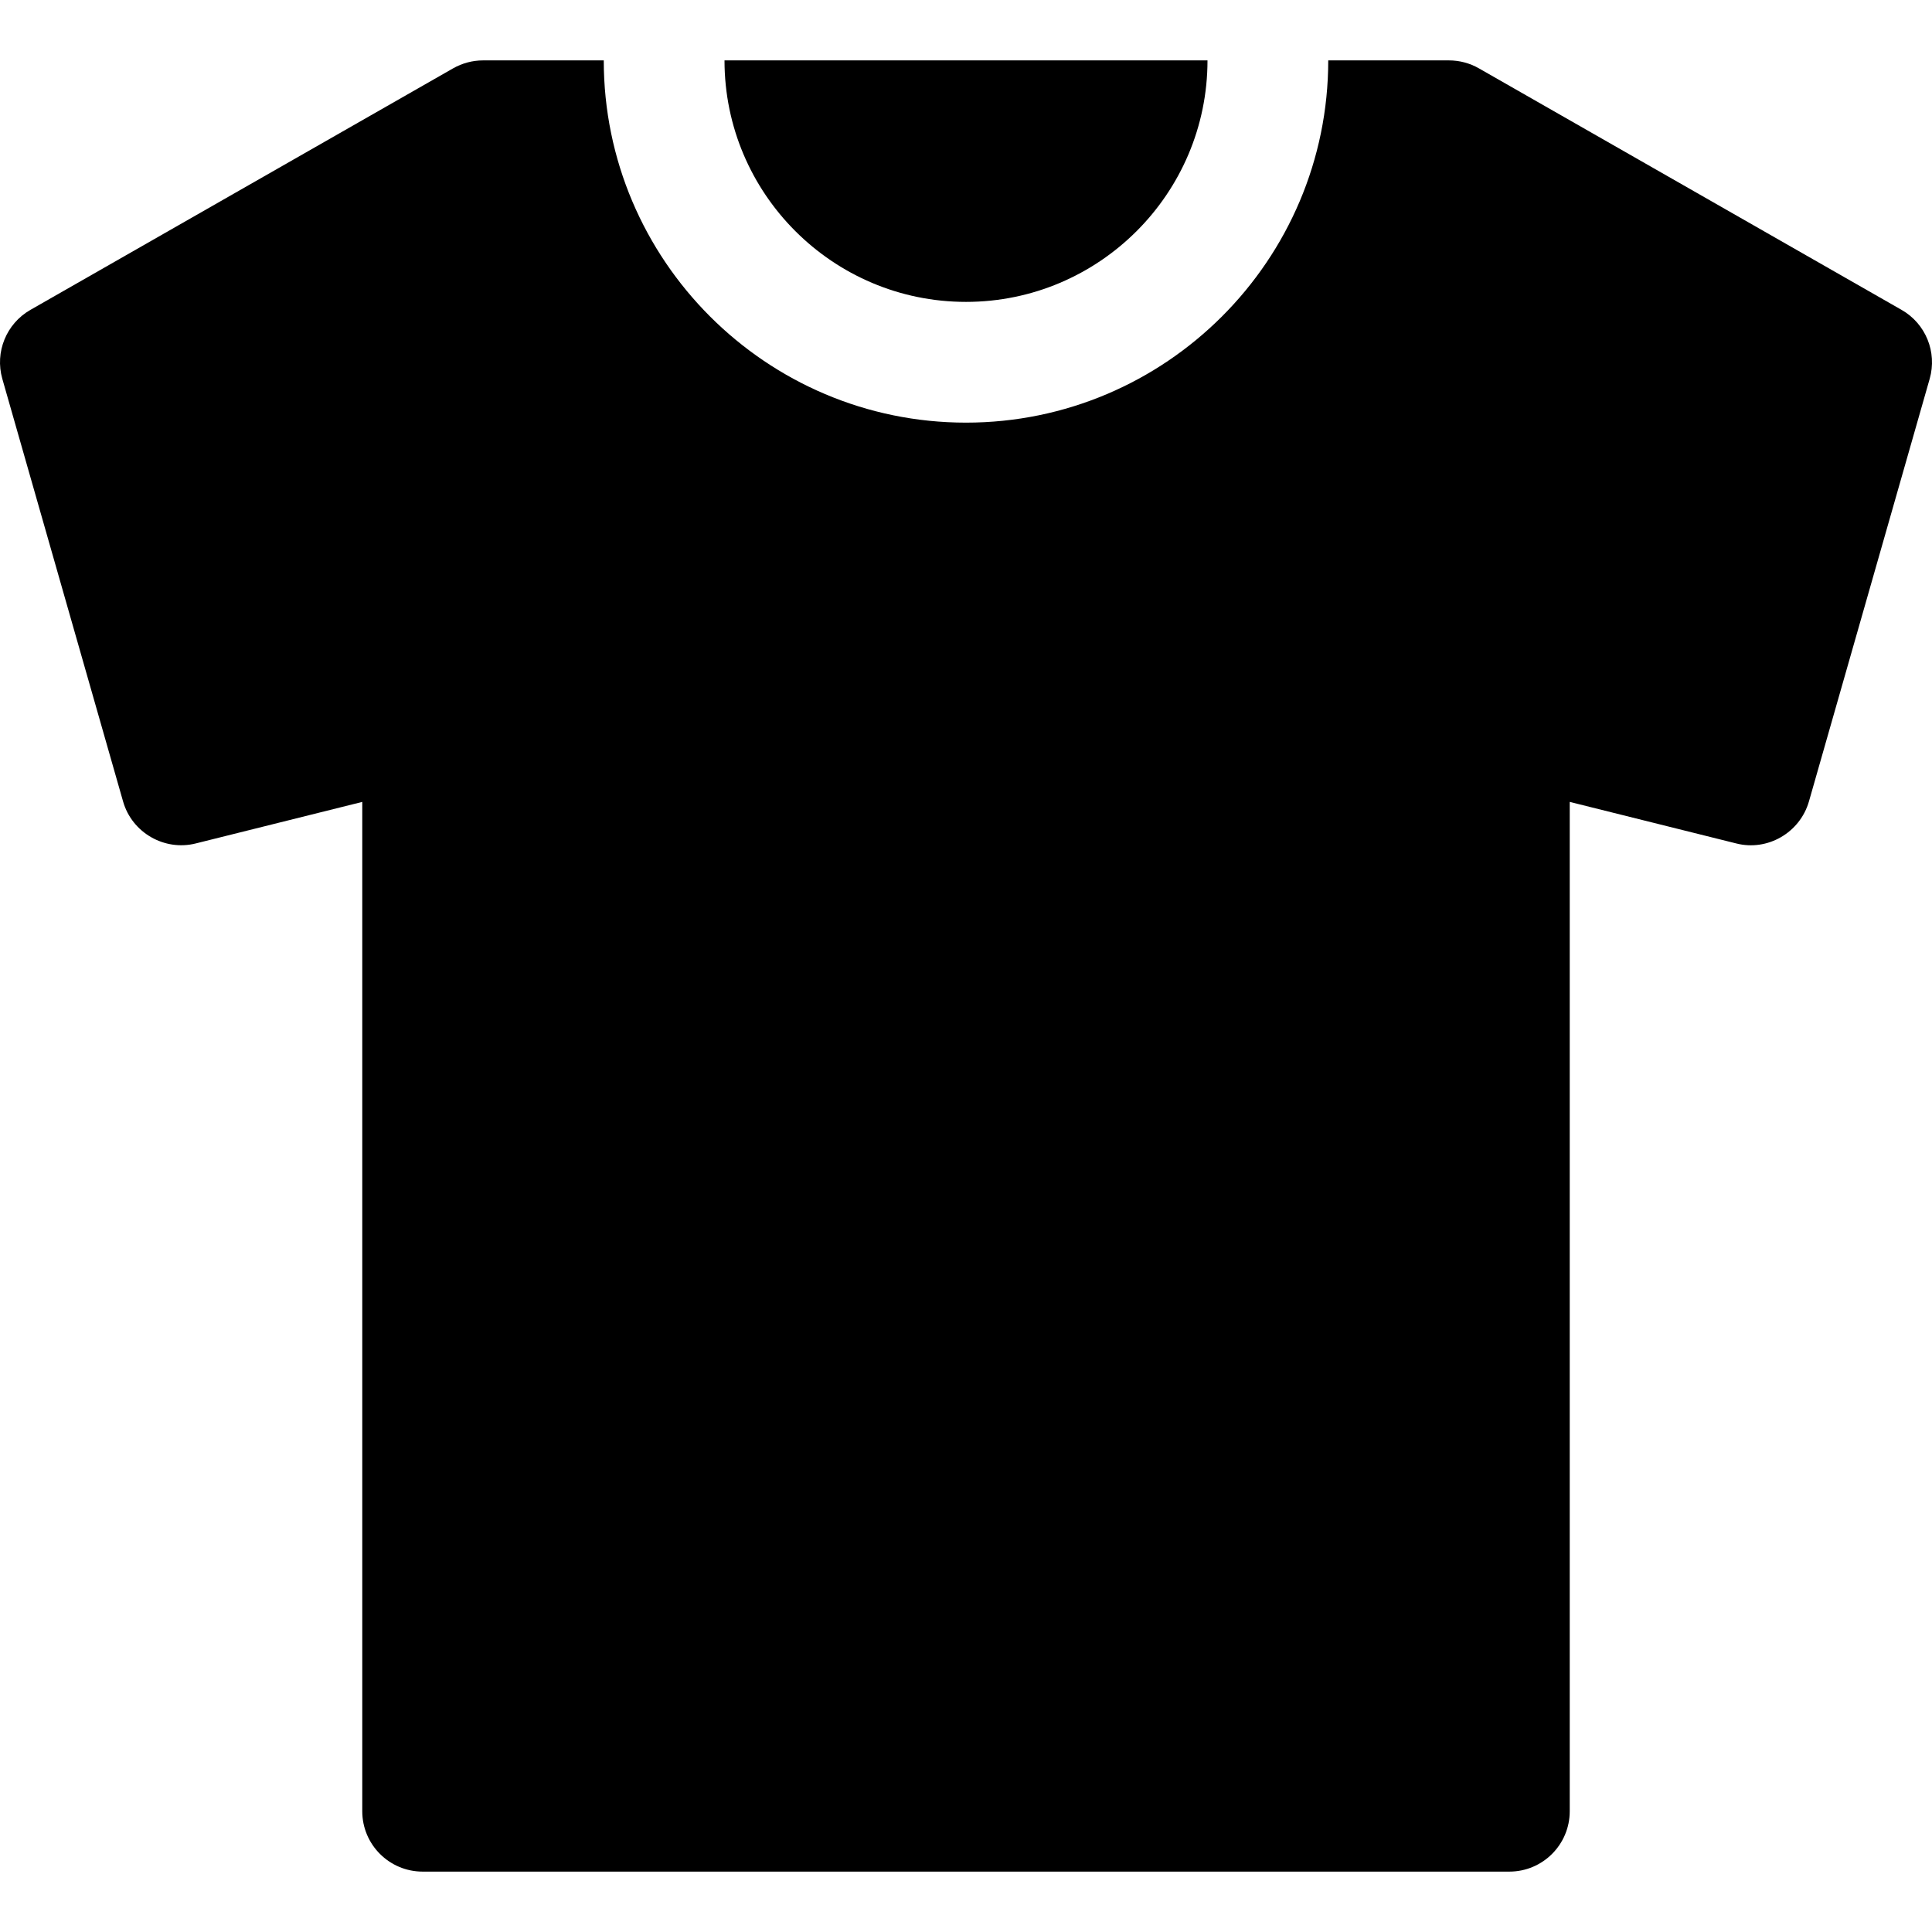
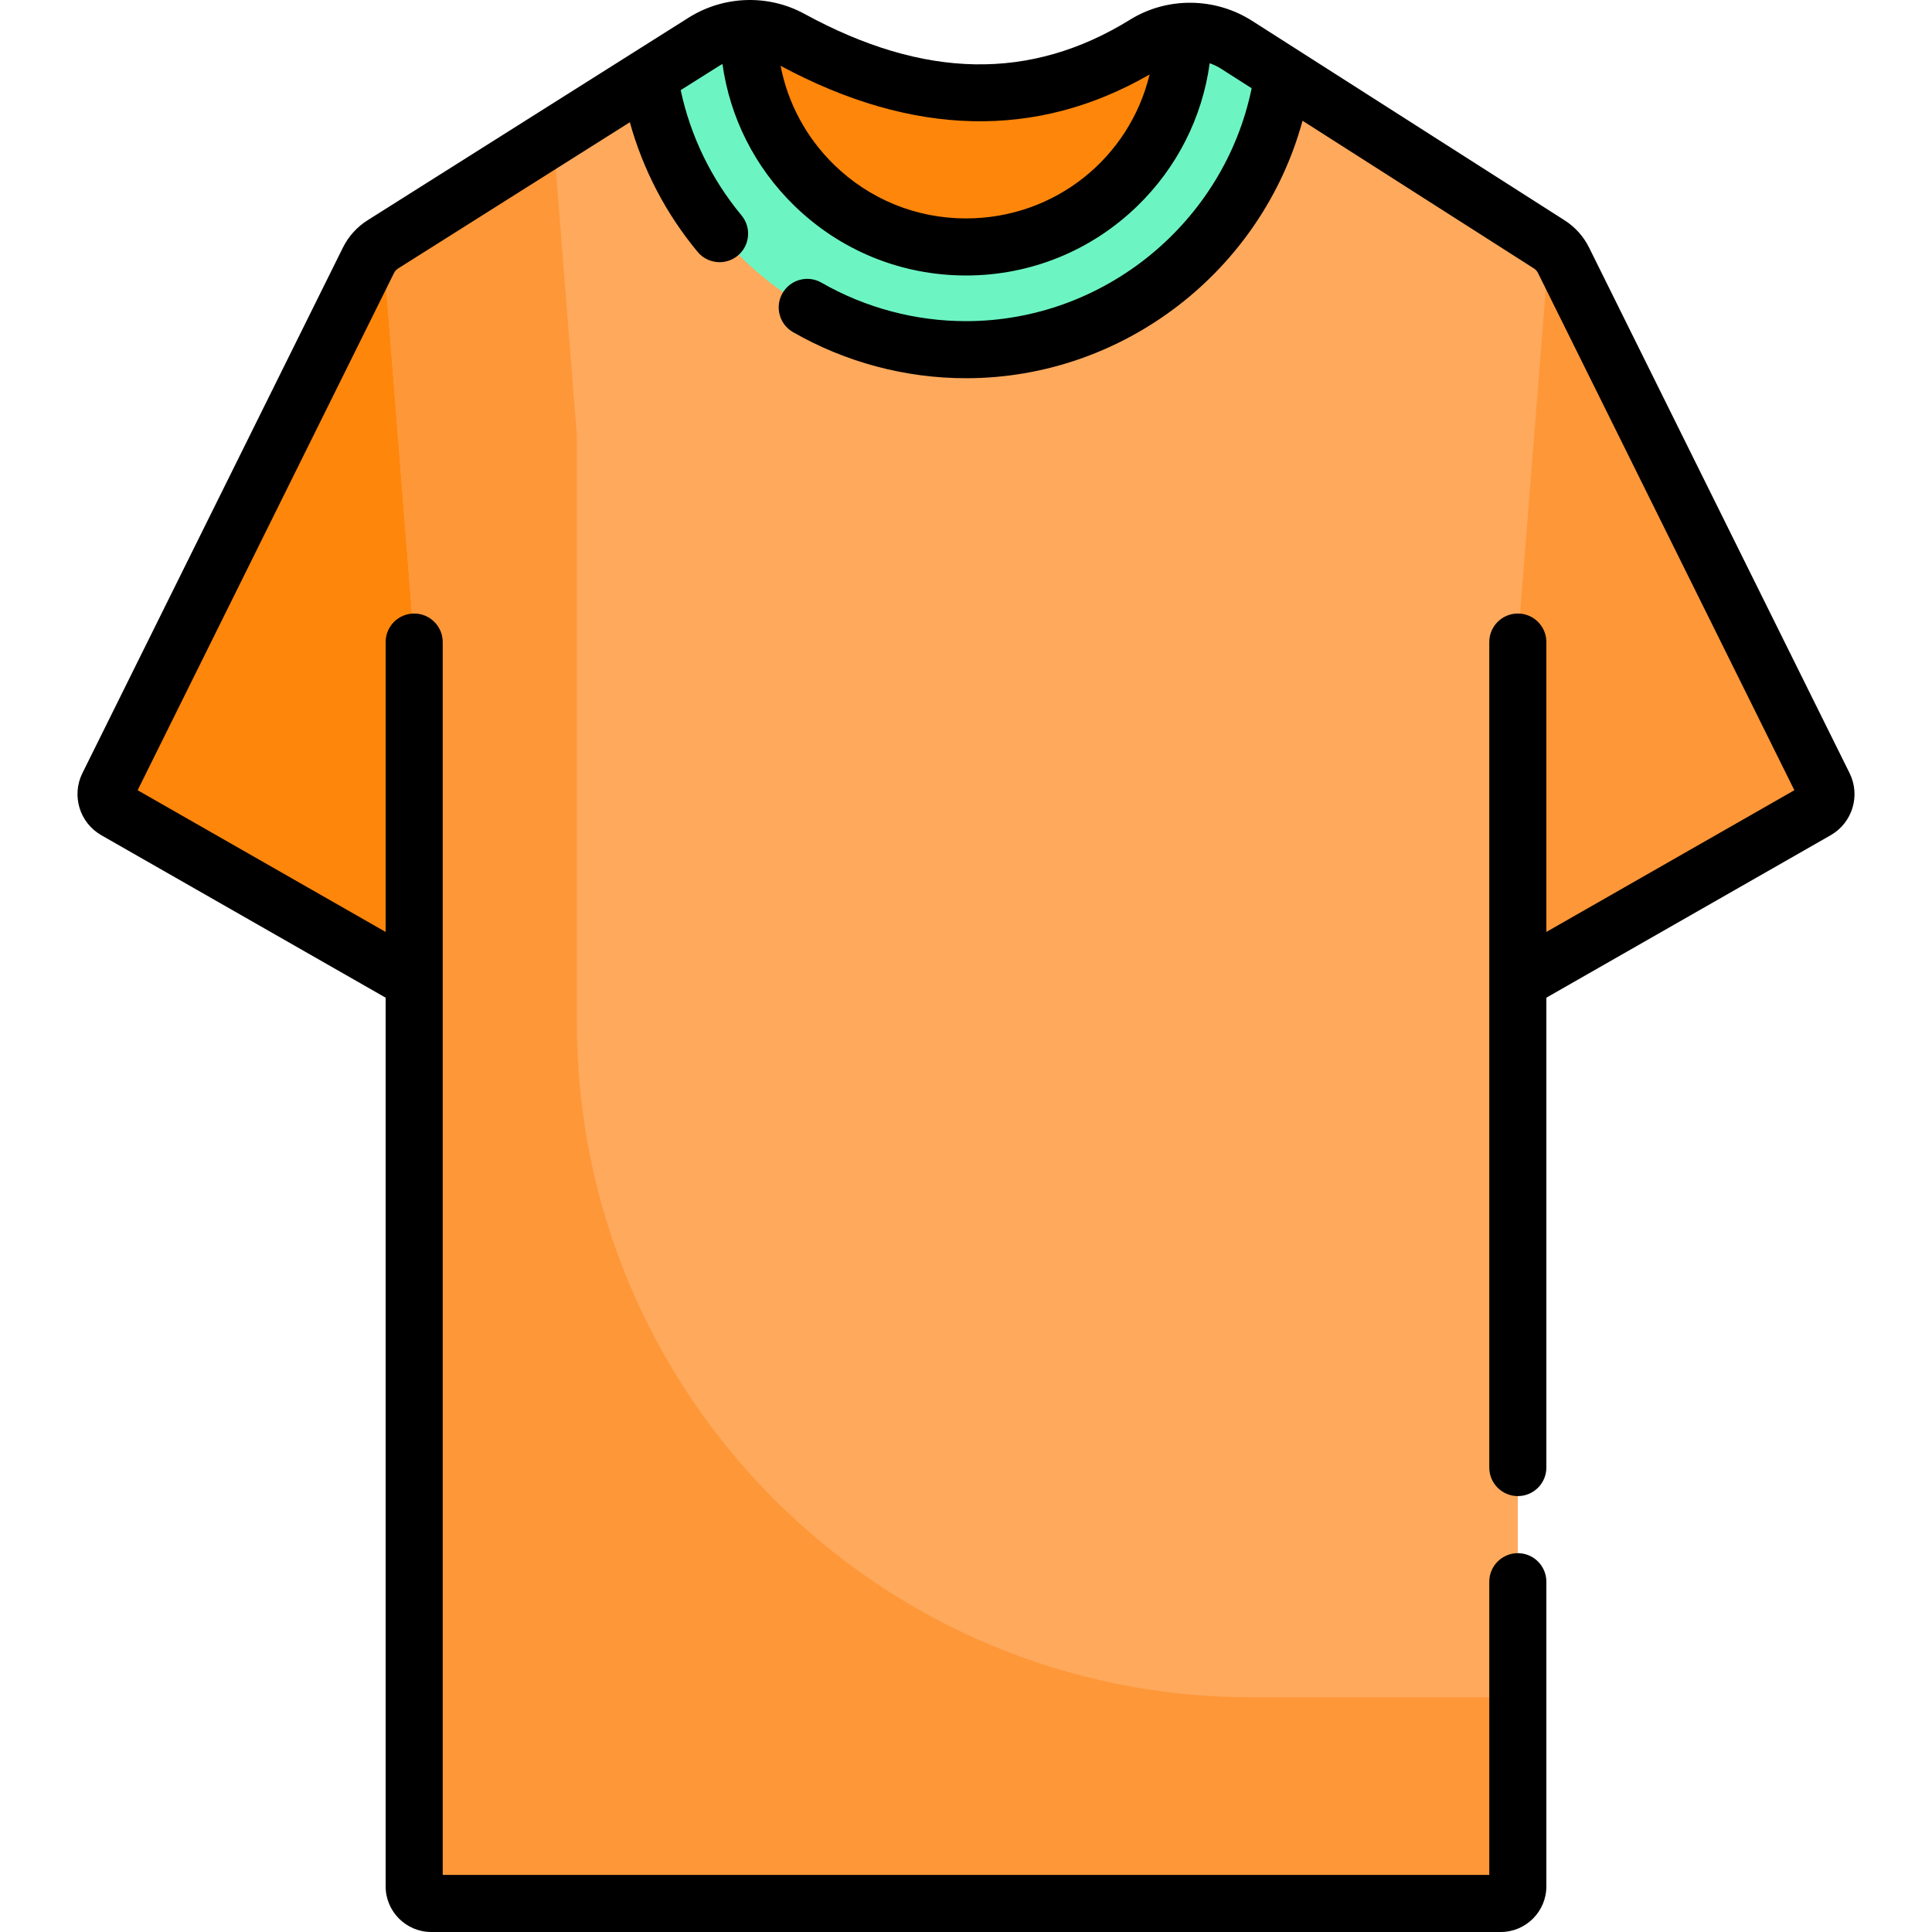
- <svg xmlns="http://www.w3.org/2000/svg" version="1.1" id="Capa_1" x="0px" y="0px" viewBox="0 0 512.011 512.011" style="enable-background:new 0 0 512.011 512.011;" xml:space="preserve">
-   <g>
-     <g>
-       <path d="M192.006,16.006c0,35.296,28.704,64,64,64c35.264,0,64-28.704,64-64H192.006z" />
-     </g>
-   </g>
-   <g>
-     <g>
-       <path d="M503.942,82.118l-112-64c-2.4-1.376-5.152-2.112-7.936-2.112h-32c0,52.928-43.072,96-96,96c-52.928,0-96-43.072-96-96h-32    c-2.784,0-5.504,0.736-7.936,2.112l-112,64c-6.4,3.648-9.472,11.2-7.456,18.272l32,112c2.368,8.32,11.008,13.216,19.264,11.136    l44.128-11.008v267.488c0,8.832,7.168,16,16,16h288c8.832,0,16-7.168,16-16V212.518l44.128,11.008    c8.256,2.112,16.864-2.816,19.264-11.136l32-112C513.414,93.318,510.342,85.766,503.942,82.118z" />
-     </g>
-   </g>
-   <g>
- </g>
-   <g>
- </g>
-   <g>
- </g>
-   <g>
- </g>
-   <g>
- </g>
-   <g>
- </g>
-   <g>
- </g>
-   <g>
- </g>
-   <g>
- </g>
-   <g>
- </g>
-   <g>
- </g>
-   <g>
- </g>
-   <g>
- </g>
-   <g>
- </g>
-   <g>
- </g>
+ <svg xmlns="http://www.w3.org/2000/svg" id="Capa_1" enable-background="new 0 0 507.763 507.763" height="512" viewBox="0 0 507.763 507.763" width="512">
+   <path d="m399.605 257.458h-291.447l-77.817-44.468c-2.261-1.292-3.123-4.122-1.967-6.455l68.469-138.132c.846-1.707 2.146-3.148 3.758-4.165l84.317-53.211c6.941-4.38 15.727-4.723 22.931-.79 33.897 18.508 64.913 18.751 93.136 1.291 7.376-4.563 16.741-4.398 24.051.268l82.159 52.445c1.591 1.015 2.874 2.446 3.713 4.137l68.482 138.158c1.156 2.333.294 5.163-1.967 6.455z" fill="#fe9738" />
+   <path d="m170.621 20.048-70.021 44.19c-1.611 1.017-2.911 2.458-3.758 4.165l-68.468 138.132c-1.156 2.333-.294 5.163 1.967 6.455l77.818 44.467h62.463v-237.409z" fill="#fe860a" />
+   <path d="m325.036 11.796c-7.31-4.667-16.676-4.831-24.051-.268-28.223 17.46-59.239 17.218-93.136-1.291-7.203-3.933-15.99-3.591-22.931.79l-84.318 53.211 8.253 104.509v88.71 238.31c0 2.483 2.012 4.495 4.495 4.495h281.067c2.482 0 4.495-2.012 4.495-4.495v-238.31-88.71l8.285-104.507z" fill="#fea95c" />
+   <path d="m328.929 446.085c-97.933 0-177.323-79.39-177.323-177.323v-65.482-88.71l-6.206-78.604-44.8 28.272 8.253 104.509v88.71 242.805h290.057v-54.177z" fill="#fe9738" />
+   <path d="m196.721 7.498c3.82-.06 7.66.85 11.13 2.74 33.89 18.51 64.91 18.75 93.13 1.29 3.05-1.89 6.44-2.97 9.89-3.25l.13 1.45c-1.04 30.65-26.21 55.18-57.12 55.18-15.57 0-29.69-6.23-40-16.33-10.3-10.1-16.8-24.07-17.14-39.56z" fill="#fe860a" />
+   <path d="m325.031 11.798 12.18 7.77c-5.76 40.83-40.94 72.34-83.33 72.34-42.23 0-77.29-31.27-83.26-71.86l14.3-9.02c3.6-2.27 7.69-3.46 11.8-3.53l.02 1.52c.34 15.49 6.84 29.46 17.14 39.56 10.31 10.1 24.43 16.33 40 16.33 30.91 0 56.08-24.53 57.12-55.18l-.13-1.45c4.88-.41 9.87.78 14.16 3.52z" fill="#6cf5c2" />
+   <path d="m486.109 203.204-68.481-138.157c-1.444-2.913-3.656-5.378-6.397-7.128l-82.16-52.445c-9.734-6.214-22.308-6.341-32.032-.324-26.138 16.17-54.137 15.682-85.596-1.496-9.556-5.218-21.253-4.824-30.527 1.029l-14.171 8.943c-.017.01-.032.021-.049.031l-70.099 44.238c-2.777 1.753-5.016 4.235-6.474 7.177l-68.469 138.132c-2.916 5.882-.734 13.041 4.965 16.298l74.734 42.705v233.561c0 6.614 5.381 11.995 11.995 11.995h281.067c6.614 0 11.995-5.381 11.995-11.995v-80.068c0-4.142-3.358-7.5-7.5-7.5s-7.5 3.358-7.5 7.5v77.063h-275.057v-324.016c0-4.142-3.358-7.5-7.5-7.5s-7.5 3.358-7.5 7.5v76.184l-65.179-37.245 67.389-135.953c.234-.473.594-.872 1.04-1.153l60.931-38.453c3.435 12.411 9.481 24.031 17.811 34.068 1.483 1.788 3.621 2.71 5.775 2.71 1.688 0 3.386-.566 4.786-1.729 3.188-2.646 3.627-7.374.982-10.561-7.955-9.586-13.426-20.886-15.988-32.923l10.02-6.324c.312-.197.631-.38.953-.552 1.967 14.061 8.467 27.034 18.764 37.121 12.156 11.909 28.225 18.468 45.245 18.468 16.881 0 32.855-6.467 44.979-18.209 10.486-10.156 17.115-23.312 19.067-37.58 1.064.381 2.097.878 3.073 1.501l7.955 5.078c-7.241 35.208-38.699 61.209-75.074 61.209-13.312 0-26.45-3.5-37.993-10.12-3.594-2.061-8.177-.819-10.237 2.774-2.061 3.593-.818 8.177 2.774 10.237 13.812 7.921 29.53 12.108 45.456 12.108 41.567 0 77.764-28.403 88.448-67.672l60.83 38.829c.44.282.796.678 1.028 1.146l67.401 135.978-65.179 37.245v-76.184c0-4.142-3.358-7.5-7.5-7.5s-7.5 3.358-7.5 7.5v216.955c0 4.142 3.358 7.5 7.5 7.5s7.5-3.358 7.5-7.5v-123.493l74.734-42.705c5.699-3.257 7.881-10.416 4.965-16.298zm-232.228-145.799c-13.071 0-25.412-5.037-34.748-14.183-7.274-7.127-12.08-16.127-13.981-25.927 34.676 18.644 67.282 19.413 96.98 2.28-5.27 21.868-24.818 37.83-48.251 37.83z" />
</svg>
